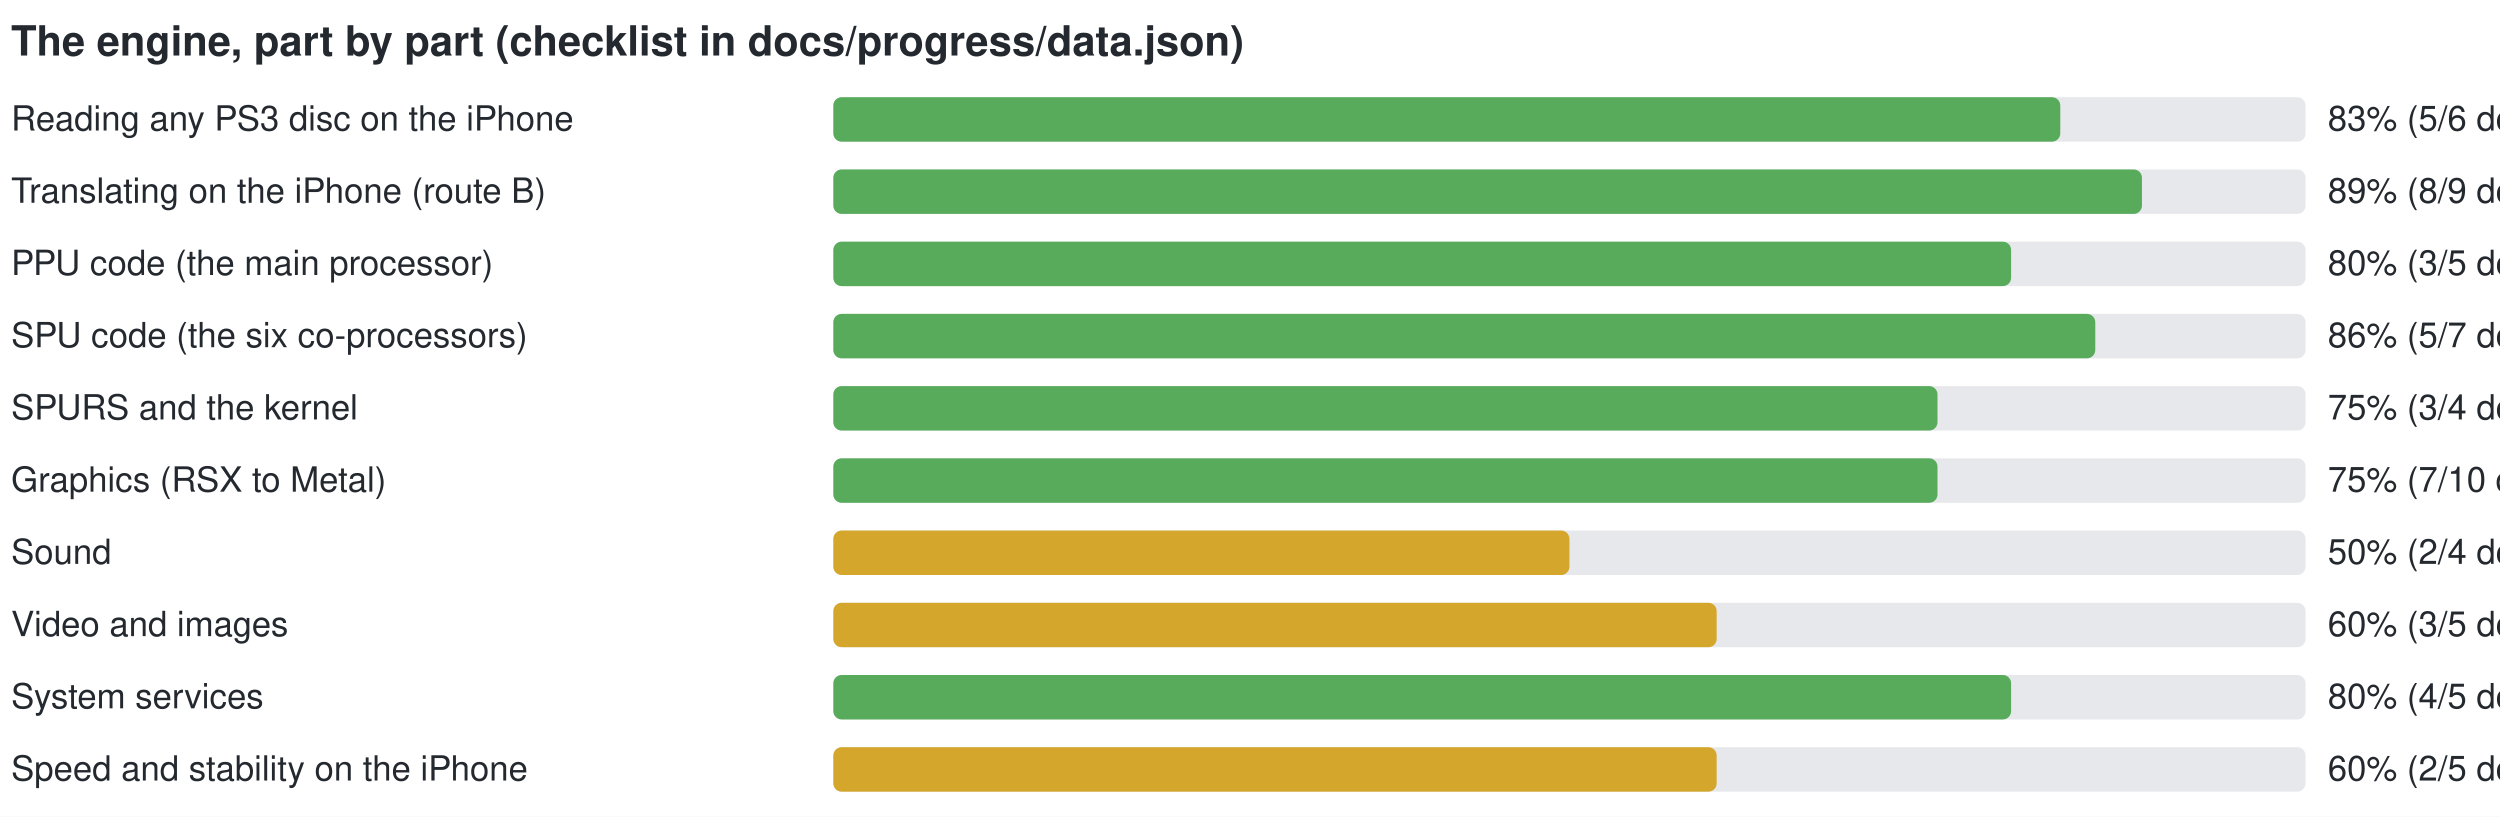
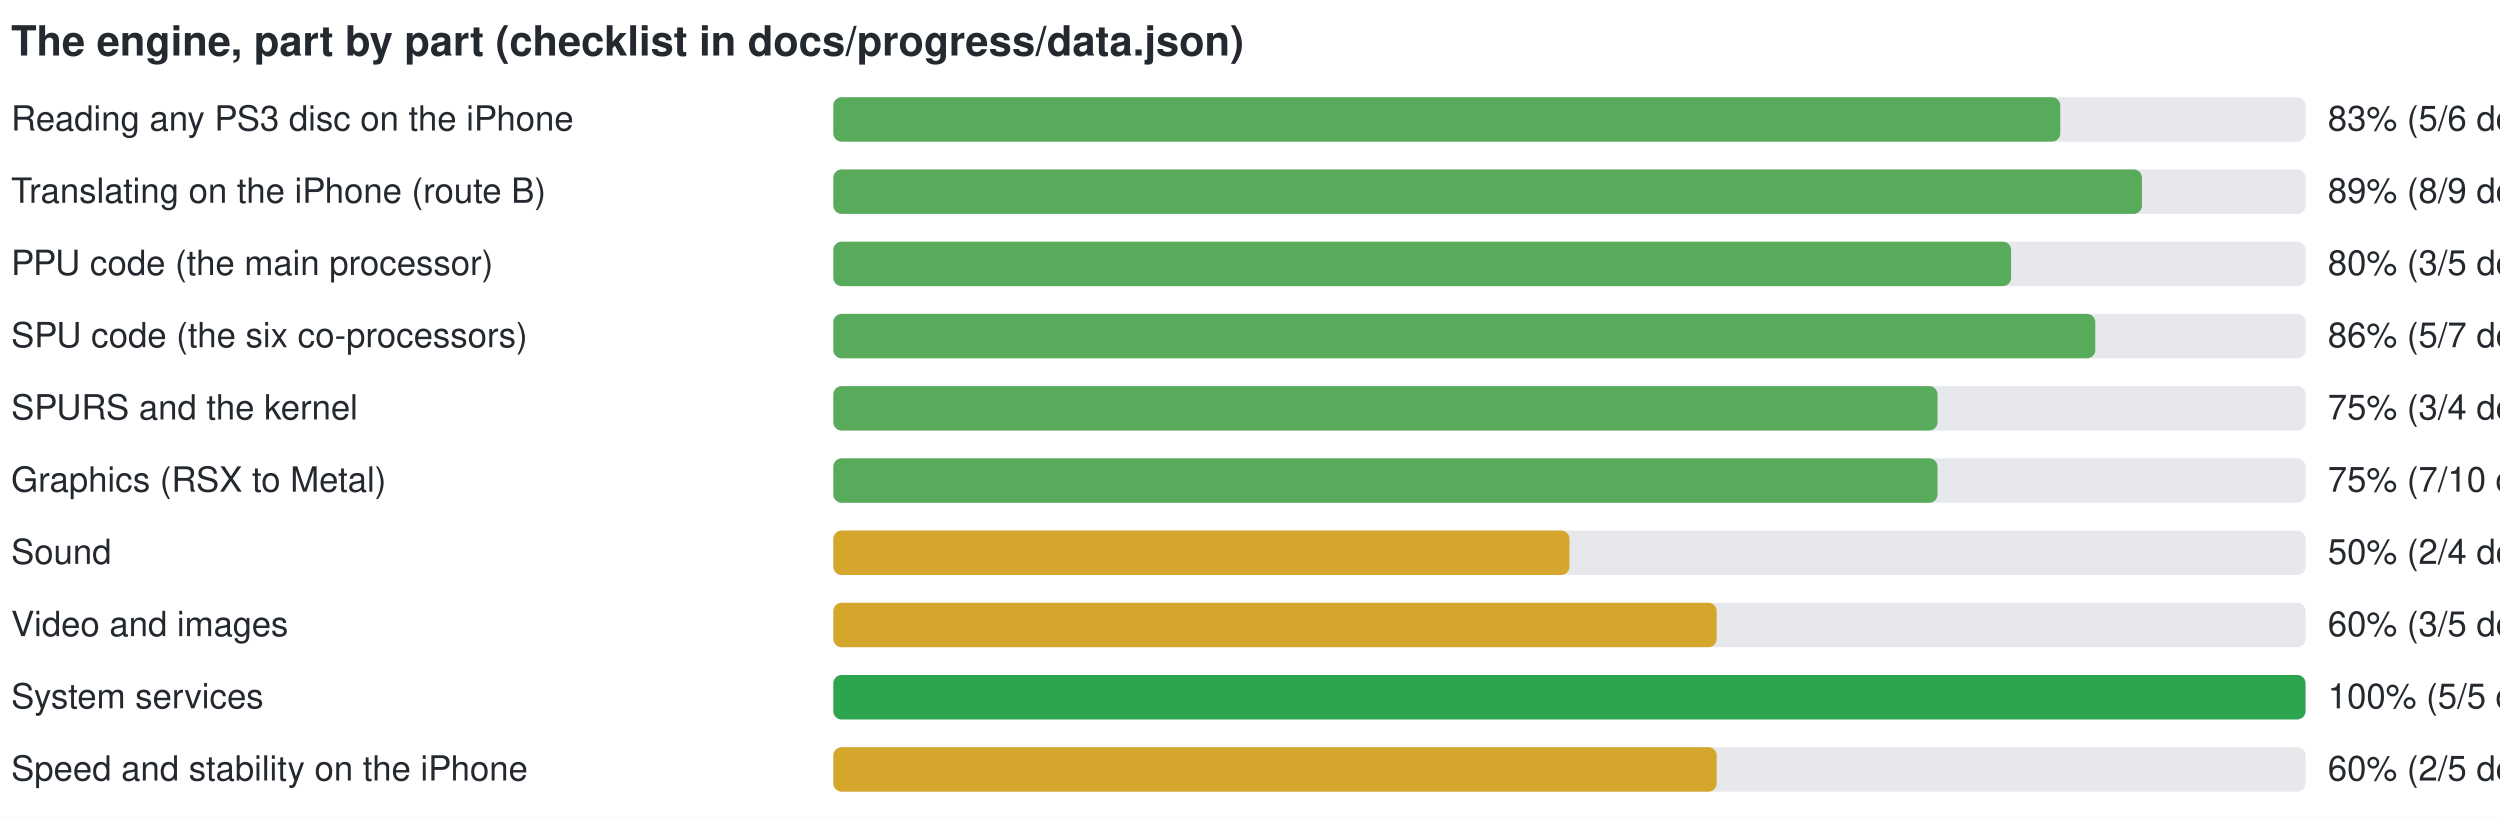
<svg xmlns="http://www.w3.org/2000/svg" width="900" height="294" viewBox="0 0 900 294" font-family="-apple-system,Segoe UI,Helvetica,Arial,sans-serif">
  <rect width="900" height="294" fill="#ffffff" />
  <text x="4" y="20" font-size="15" font-weight="600" fill="#24292f">The engine, part by part (checklist in docs/progress/data.json)</text>
  <text x="4" y="47" font-size="12.5" fill="#24292f">Reading any PS3 disc on the iPhone</text>
  <rect x="300" y="35" width="530" height="16" rx="3" fill="#e6e8eb" />
  <rect x="300" y="35" width="441.7" height="16" rx="3" fill="#57ab5a" />
  <text x="838" y="47" font-size="12.5" fill="#24292f">83%  (5/6 done)</text>
  <text x="4" y="73" font-size="12.5" fill="#24292f">Translating on the iPhone (route B)</text>
  <rect x="300" y="61" width="530" height="16" rx="3" fill="#e6e8eb" />
  <rect x="300" y="61" width="471.1" height="16" rx="3" fill="#57ab5a" />
  <text x="838" y="73" font-size="12.5" fill="#24292f">89%  (8/9 done)</text>
  <text x="4" y="99" font-size="12.5" fill="#24292f">PPU code (the main processor)</text>
  <rect x="300" y="87" width="530" height="16" rx="3" fill="#e6e8eb" />
  <rect x="300" y="87" width="424.0" height="16" rx="3" fill="#57ab5a" />
  <text x="838" y="99" font-size="12.5" fill="#24292f">80%  (3/5 done)</text>
  <text x="4" y="125" font-size="12.5" fill="#24292f">SPU code (the six co-processors)</text>
  <rect x="300" y="113" width="530" height="16" rx="3" fill="#e6e8eb" />
  <rect x="300" y="113" width="454.3" height="16" rx="3" fill="#57ab5a" />
  <text x="838" y="125" font-size="12.5" fill="#24292f">86%  (5/7 done)</text>
  <text x="4" y="151" font-size="12.5" fill="#24292f">SPURS and the kernel</text>
  <rect x="300" y="139" width="530" height="16" rx="3" fill="#e6e8eb" />
  <rect x="300" y="139" width="397.5" height="16" rx="3" fill="#57ab5a" />
  <text x="838" y="151" font-size="12.5" fill="#24292f">75%  (3/4 done)</text>
  <text x="4" y="177" font-size="12.5" fill="#24292f">Graphics (RSX to Metal)</text>
  <rect x="300" y="165" width="530" height="16" rx="3" fill="#e6e8eb" />
  <rect x="300" y="165" width="397.5" height="16" rx="3" fill="#57ab5a" />
  <text x="838" y="177" font-size="12.5" fill="#24292f">75%  (7/10 done)</text>
  <text x="4" y="203" font-size="12.5" fill="#24292f">Sound</text>
  <rect x="300" y="191" width="530" height="16" rx="3" fill="#e6e8eb" />
  <rect x="300" y="191" width="265.0" height="16" rx="3" fill="#d4a72c" />
  <text x="838" y="203" font-size="12.5" fill="#24292f">50%  (2/4 done)</text>
  <text x="4" y="229" font-size="12.5" fill="#24292f">Video and images</text>
  <rect x="300" y="217" width="530" height="16" rx="3" fill="#e6e8eb" />
  <rect x="300" y="217" width="318.0" height="16" rx="3" fill="#d4a72c" />
  <text x="838" y="229" font-size="12.5" fill="#24292f">60%  (3/5 done)</text>
  <text x="4" y="255" font-size="12.5" fill="#24292f">System services</text>
  <rect x="300" y="243" width="530" height="16" rx="3" fill="#e6e8eb" />
-   <rect x="300" y="243" width="424.0" height="16" rx="3" fill="#57ab5a" />
-   <text x="838" y="255" font-size="12.5" fill="#24292f">80%  (4/5 done)</text>
+   <rect x="300" y="243" width="530.0" height="16" rx="3" fill="#2da44e" />
+   <text x="838" y="255" font-size="12.5" fill="#24292f">100%  (5/5 done)</text>
  <text x="4" y="281" font-size="12.5" fill="#24292f">Speed and stability on the iPhone</text>
  <rect x="300" y="269" width="530" height="16" rx="3" fill="#e6e8eb" />
  <rect x="300" y="269" width="318.0" height="16" rx="3" fill="#d4a72c" />
  <text x="838" y="281" font-size="12.5" fill="#24292f">60%  (2/5 done)</text>
</svg>
